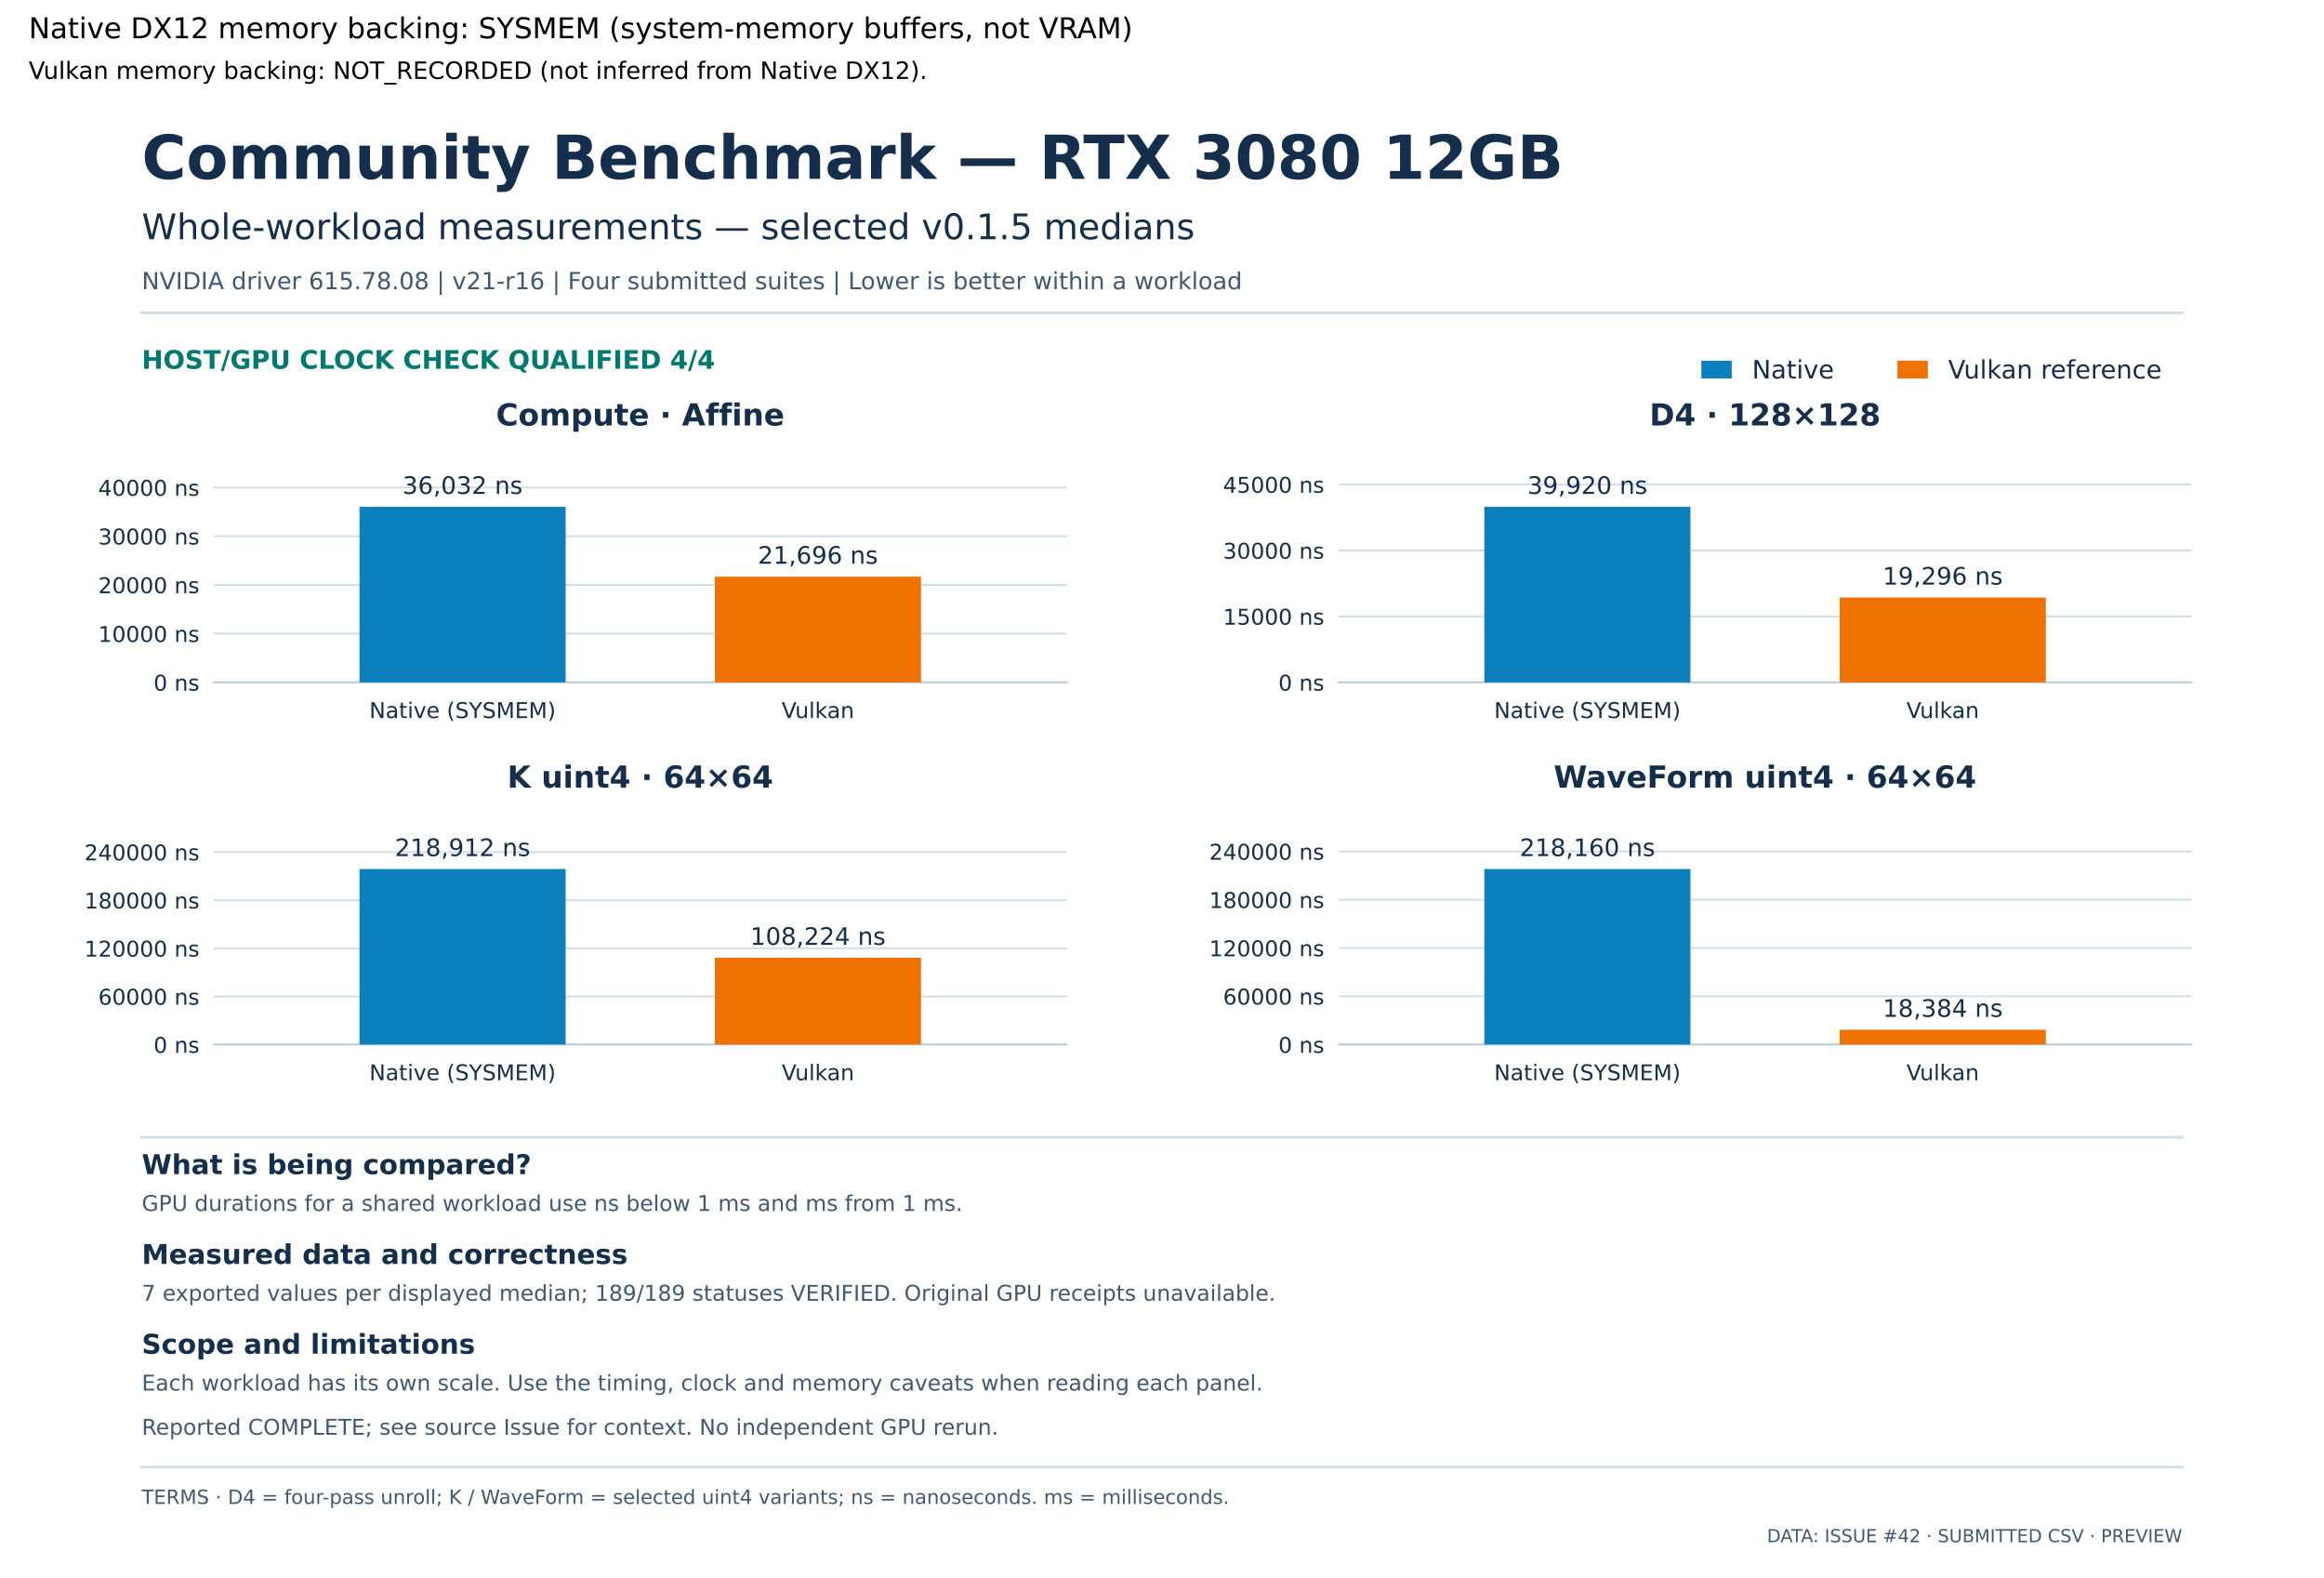
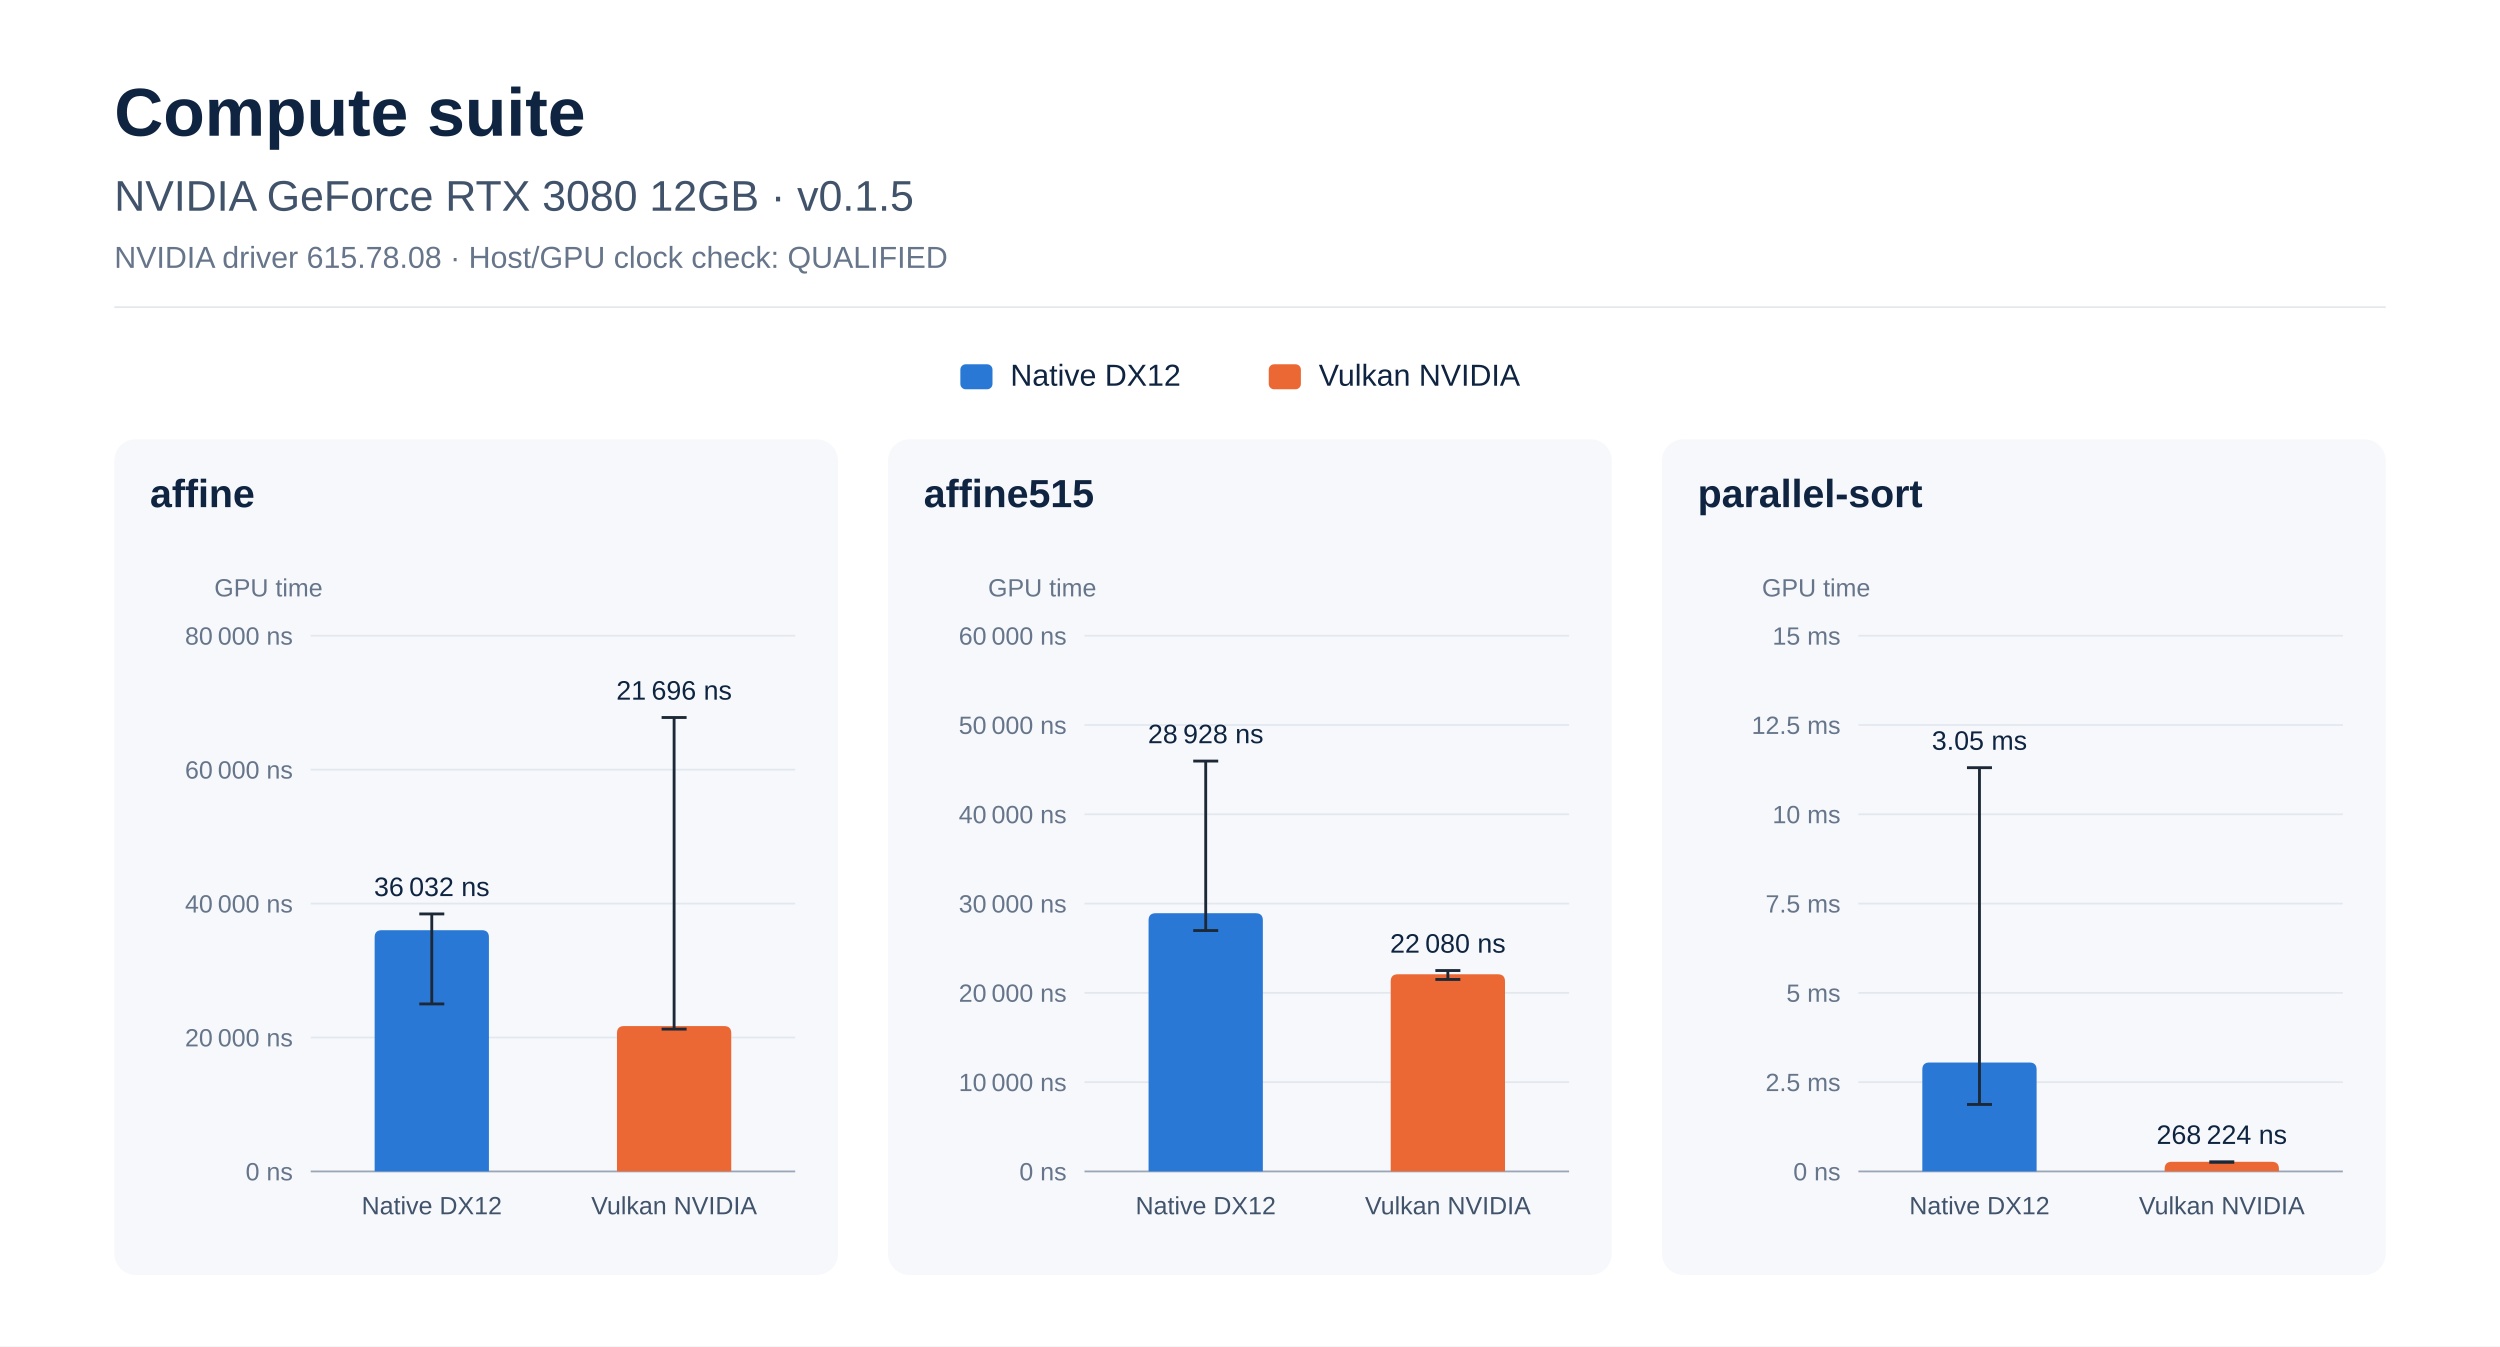
- <svg xmlns="http://www.w3.org/2000/svg" width="972pt" height="659.6pt" viewBox="0 0 972 659.6" version="1.1">
-   <defs>
-     <style type="text/css">*{stroke-linejoin: round; stroke-linecap: butt}</style>
-   </defs>
-   <g id="memory-backing-label">
-     <rect width="972" height="44" fill="white" />
-     <text x="12" y="16" font-family="DejaVu Sans" font-size="12">Native DX12 memory backing: SYSMEM (system-memory buffers, not VRAM)</text>
-     <text x="12" y="33" font-family="DejaVu Sans" font-size="10">Vulkan memory backing: NOT_RECORDED (not inferred from Native DX12).</text>
-   </g>
-   <g id="memory-label-offset" transform="translate(0 44)">
-     <g id="figure_1">
-       <g id="patch_1">
-         <path d="M 0 615.6  L 972 615.6  L 972 0  L 0 0  z " style="fill: #ffffff" />
-       </g>
-       <g id="axes_1">
-         <g id="patch_2">
-           <path d="M 89.424 241.315  L 446.148 241.315  L 446.148 145.897  L 89.424 145.897  z " style="fill: #ffffff" />
-         </g>
-         <g id="matplotlib.axis_1">
-           <g id="xtick_1">
-             <g id="line2d_1" />
-             <g id="text_1">
-               <text style="font-size: 9.1px; font-family: 'DejaVu Sans'; text-anchor: middle; fill: #152e4c" x="193.469" y="256.23" transform="rotate(-0 193.4685 256.2298)">Native (SYSMEM)</text>
-             </g>
-           </g>
-           <g id="xtick_2">
-             <g id="line2d_2" />
-             <g id="text_2">
-               <text style="font-size: 9.1px; font-family: 'DejaVu Sans'; text-anchor: middle; fill: #152e4c" x="342.103" y="256.23" transform="rotate(-0 342.1035 256.2298)">Vulkan</text>
-             </g>
-           </g>
-         </g>
-         <g id="matplotlib.axis_2">
-           <g id="ytick_1">
-             <g id="line2d_3">
-               <path d="M 89.424 241.315 L 446.148 241.315" clip-path="url(#pf90b617112)" style="fill: none; stroke: #d1deea; stroke-width: 0.82; stroke-linecap: square" />
-             </g>
-             <g id="line2d_4" />
-             <g id="text_3">
-               <text style="font-size: 9.1px; font-family: 'DejaVu Sans'; text-anchor: end; fill: #152e4c" x="83.424" y="244.772" transform="rotate(-0 83.424 244.7725)">0 ns</text>
-             </g>
-           </g>
-           <g id="ytick_2">
-             <g id="line2d_5">
-               <path d="M 89.424 220.945 L 446.148 220.945" clip-path="url(#pf90b617112)" style="fill: none; stroke: #d1deea; stroke-width: 0.82; stroke-linecap: square" />
-             </g>
-             <g id="line2d_6" />
-             <g id="text_4">
-               <text style="font-size: 9.1px; font-family: 'DejaVu Sans'; text-anchor: end; fill: #152e4c" x="83.424" y="224.402" transform="rotate(-0 83.424 224.4021)">10000 ns</text>
-             </g>
-           </g>
-           <g id="ytick_3">
-             <g id="line2d_7">
-               <path d="M 89.424 200.574 L 446.148 200.574" clip-path="url(#pf90b617112)" style="fill: none; stroke: #d1deea; stroke-width: 0.82; stroke-linecap: square" />
-             </g>
-             <g id="line2d_8" />
-             <g id="text_5">
-               <text style="font-size: 9.1px; font-family: 'DejaVu Sans'; text-anchor: end; fill: #152e4c" x="83.424" y="204.032" transform="rotate(-0 83.424 204.0318)">20000 ns</text>
-             </g>
-           </g>
-           <g id="ytick_4">
-             <g id="line2d_9">
-               <path d="M 89.424 180.204 L 446.148 180.204" clip-path="url(#pf90b617112)" style="fill: none; stroke: #d1deea; stroke-width: 0.82; stroke-linecap: square" />
-             </g>
-             <g id="line2d_10" />
-             <g id="text_6">
-               <text style="font-size: 9.1px; font-family: 'DejaVu Sans'; text-anchor: end; fill: #152e4c" x="83.424" y="183.661" transform="rotate(-0 83.424 183.6614)">30000 ns</text>
-             </g>
-           </g>
-           <g id="ytick_5">
-             <g id="line2d_11">
-               <path d="M 89.424 159.834 L 446.148 159.834" clip-path="url(#pf90b617112)" style="fill: none; stroke: #d1deea; stroke-width: 0.82; stroke-linecap: square" />
-             </g>
-             <g id="line2d_12" />
-             <g id="text_7">
-               <text style="font-size: 9.1px; font-family: 'DejaVu Sans'; text-anchor: end; fill: #152e4c" x="83.424" y="163.291" transform="rotate(-0 83.424 163.2911)">40000 ns</text>
-             </g>
-           </g>
-           <g id="text_8">
-             <text style="font-size: 10.4px; font-family: 'DejaVu Sans'; text-anchor: middle; fill: #152e4c" x="63.681" y="193.606" transform="rotate(-90 63.68138 193.6062)" />
-           </g>
-         </g>
-         <g id="patch_3">
-           <path d="M 89.424 241.315  L 446.148 241.315  " style="fill: none; stroke: #b7c9d7; stroke-width: 0.7; stroke-linejoin: miter; stroke-linecap: square" />
-         </g>
-         <g id="patch_4">
-           <path d="M 150.364 241.315 L 236.573 241.315 L 236.573 167.917 L 150.364 167.917 z" clip-path="url(#pf90b617112)" style="fill: #0c80bd" />
-         </g>
-         <g id="patch_5">
-           <path d="M 298.999 241.315 L 385.208 241.315 L 385.208 197.12 L 298.999 197.12 z" clip-path="url(#pf90b617112)" style="fill: #ef7100" />
-         </g>
-         <g id="text_9">
-           <text style="font-size: 10.1px; font-family: 'DejaVu Sans'; text-anchor: middle; fill: #152e4c" x="193.469" y="162.513" transform="rotate(-0 193.4685 162.5133)">36,032 ns</text>
-         </g>
-         <g id="text_10">
-           <text style="font-size: 10.1px; font-family: 'DejaVu Sans'; text-anchor: middle; fill: #152e4c" x="342.103" y="191.716" transform="rotate(-0 342.1035 191.7163)">21,696 ns</text>
-         </g>
-         <g id="text_11">
-           <text style="font-weight: 700; font-size: 12.7px; font-family: 'DejaVu Sans'; text-anchor: middle; fill: #152e4c" x="267.786" y="133.897" transform="rotate(-0 267.786 133.8972)">Compute · Affine</text>
-         </g>
-       </g>
-       <g id="axes_2">
-         <g id="patch_6">
-           <path d="M 559.872 241.315  L 916.596 241.315  L 916.596 145.897  L 559.872 145.897  z " style="fill: #ffffff" />
-         </g>
-         <g id="matplotlib.axis_3">
-           <g id="xtick_3">
-             <g id="line2d_13" />
-             <g id="text_12">
-               <text style="font-size: 9.1px; font-family: 'DejaVu Sans'; text-anchor: middle; fill: #152e4c" x="663.917" y="256.23" transform="rotate(-0 663.9165 256.2298)">Native (SYSMEM)</text>
-             </g>
-           </g>
-           <g id="xtick_4">
-             <g id="line2d_14" />
-             <g id="text_13">
-               <text style="font-size: 9.1px; font-family: 'DejaVu Sans'; text-anchor: middle; fill: #152e4c" x="812.552" y="256.23" transform="rotate(-0 812.5515 256.2298)">Vulkan</text>
-             </g>
-           </g>
-         </g>
-         <g id="matplotlib.axis_4">
-           <g id="ytick_6">
-             <g id="line2d_15">
-               <path d="M 559.872 241.315 L 916.596 241.315" clip-path="url(#p47ffd843cd)" style="fill: none; stroke: #d1deea; stroke-width: 0.82; stroke-linecap: square" />
-             </g>
-             <g id="line2d_16" />
-             <g id="text_14">
-               <text style="font-size: 9.1px; font-family: 'DejaVu Sans'; text-anchor: end; fill: #152e4c" x="553.872" y="244.772" transform="rotate(-0 553.872 244.7725)">0 ns</text>
-             </g>
-           </g>
-           <g id="ytick_7">
-             <g id="line2d_17">
-               <path d="M 559.872 213.736 L 916.596 213.736" clip-path="url(#p47ffd843cd)" style="fill: none; stroke: #d1deea; stroke-width: 0.82; stroke-linecap: square" />
-             </g>
-             <g id="line2d_18" />
-             <g id="text_15">
-               <text style="font-size: 9.1px; font-family: 'DejaVu Sans'; text-anchor: end; fill: #152e4c" x="553.872" y="217.193" transform="rotate(-0 553.872 217.1929)">15000 ns</text>
-             </g>
-           </g>
-           <g id="ytick_8">
-             <g id="line2d_19">
-               <path d="M 559.872 186.156 L 916.596 186.156" clip-path="url(#p47ffd843cd)" style="fill: none; stroke: #d1deea; stroke-width: 0.82; stroke-linecap: square" />
-             </g>
-             <g id="line2d_20" />
-             <g id="text_16">
-               <text style="font-size: 9.1px; font-family: 'DejaVu Sans'; text-anchor: end; fill: #152e4c" x="553.872" y="189.613" transform="rotate(-0 553.872 189.6133)">30000 ns</text>
-             </g>
-           </g>
-           <g id="ytick_9">
-             <g id="line2d_21">
-               <path d="M 559.872 158.576 L 916.596 158.576" clip-path="url(#p47ffd843cd)" style="fill: none; stroke: #d1deea; stroke-width: 0.82; stroke-linecap: square" />
-             </g>
-             <g id="line2d_22" />
-             <g id="text_17">
-               <text style="font-size: 9.1px; font-family: 'DejaVu Sans'; text-anchor: end; fill: #152e4c" x="553.872" y="162.034" transform="rotate(-0 553.872 162.0337)">45000 ns</text>
-             </g>
-           </g>
-           <g id="ytick_10" style="display: none">
-             <g id="line2d_23">
-               <path d="M 559.872 156.166 L 916.596 156.166" clip-path="url(#p47ffd843cd)" style="fill: none; stroke: #d1deea; stroke-width: 0.82; stroke-linecap: square" />
-             </g>
-             <g id="line2d_24" />
-             <g id="text_18">
-               <text style="font-size: 9.1px; font-family: 'DejaVu Sans'; text-anchor: end; fill: #152e4c" x="553.872" y="159.623" transform="rotate(-0 553.872 159.6235)">24000 ns</text>
-             </g>
-           </g>
-           <g id="text_19">
-             <text style="font-size: 10.4px; font-family: 'DejaVu Sans'; text-anchor: middle; fill: #152e4c" x="534.129" y="193.606" transform="rotate(-90 534.1294 193.6062)" />
-           </g>
-         </g>
-         <g id="patch_7">
-           <path d="M 559.872 241.315  L 916.596 241.315  " style="fill: none; stroke: #b7c9d7; stroke-width: 0.7; stroke-linejoin: miter; stroke-linecap: square" />
-         </g>
-         <g id="patch_8">
-           <path d="M 620.812 241.315 L 707.021 241.315 L 707.021 167.917 L 620.812 167.917 z" clip-path="url(#p47ffd843cd)" style="fill: #0c80bd" />
-         </g>
-         <g id="patch_9">
-           <path d="M 769.447 241.315 L 855.656 241.315 L 855.656 205.837 L 769.447 205.837 z" clip-path="url(#p47ffd843cd)" style="fill: #ef7100" />
-         </g>
-         <g id="text_20">
-           <text style="font-size: 10.1px; font-family: 'DejaVu Sans'; text-anchor: middle; fill: #152e4c" x="663.917" y="162.513" transform="rotate(-0 663.9165 162.5133)">39,920 ns</text>
-         </g>
-         <g id="text_21">
-           <text style="font-size: 10.1px; font-family: 'DejaVu Sans'; text-anchor: middle; fill: #152e4c" x="812.552" y="200.433" transform="rotate(-0 812.5515 200.4334)">19,296 ns</text>
-         </g>
-         <g id="text_22">
-           <text style="font-weight: 700; font-size: 12.7px; font-family: 'DejaVu Sans'; text-anchor: middle; fill: #152e4c" x="738.234" y="133.897" transform="rotate(-0 738.234 133.8972)">D4 · 128×128</text>
-         </g>
-       </g>
-       <g id="axes_3">
-         <g id="patch_10">
-           <path d="M 89.424 392.753  L 446.148 392.753  L 446.148 297.335  L 89.424 297.335  z " style="fill: #ffffff" />
-         </g>
-         <g id="matplotlib.axis_5">
-           <g id="xtick_5">
-             <g id="line2d_25" />
-             <g id="text_23">
-               <text style="font-size: 9.1px; font-family: 'DejaVu Sans'; text-anchor: middle; fill: #152e4c" x="193.469" y="407.667" transform="rotate(-0 193.4685 407.6674)">Native (SYSMEM)</text>
-             </g>
-           </g>
-           <g id="xtick_6">
-             <g id="line2d_26" />
-             <g id="text_24">
-               <text style="font-size: 9.1px; font-family: 'DejaVu Sans'; text-anchor: middle; fill: #152e4c" x="342.103" y="407.667" transform="rotate(-0 342.1035 407.6674)">Vulkan</text>
-             </g>
-           </g>
-         </g>
-         <g id="matplotlib.axis_6">
-           <g id="ytick_11">
-             <g id="line2d_27">
-               <path d="M 89.424 392.753 L 446.148 392.753" clip-path="url(#p87162da46b)" style="fill: none; stroke: #d1deea; stroke-width: 0.82; stroke-linecap: square" />
-             </g>
-             <g id="line2d_28" />
-             <g id="text_25">
-               <text style="font-size: 9.1px; font-family: 'DejaVu Sans'; text-anchor: end; fill: #152e4c" x="83.424" y="396.21" transform="rotate(-0 83.424 396.2101)">0 ns</text>
-             </g>
-           </g>
-           <g id="ytick_12">
-             <g id="line2d_29">
-               <path d="M 89.424 372.636 L 446.148 372.636" clip-path="url(#p87162da46b)" style="fill: none; stroke: #d1deea; stroke-width: 0.82; stroke-linecap: square" />
-             </g>
-             <g id="line2d_30" />
-             <g id="text_26">
-               <text style="font-size: 9.1px; font-family: 'DejaVu Sans'; text-anchor: end; fill: #152e4c" x="83.424" y="376.093" transform="rotate(-0 83.424 376.0928)">60000 ns</text>
-             </g>
-           </g>
-           <g id="ytick_13">
-             <g id="line2d_31">
-               <path d="M 89.424 352.518 L 446.148 352.518" clip-path="url(#p87162da46b)" style="fill: none; stroke: #d1deea; stroke-width: 0.82; stroke-linecap: square" />
-             </g>
-             <g id="line2d_32" />
-             <g id="text_27">
-               <text style="font-size: 9.1px; font-family: 'DejaVu Sans'; text-anchor: end; fill: #152e4c" x="83.424" y="355.976" transform="rotate(-0 83.424 355.9756)">120000 ns</text>
-             </g>
-           </g>
-           <g id="ytick_14">
-             <g id="line2d_33">
-               <path d="M 89.424 332.401 L 446.148 332.401" clip-path="url(#p87162da46b)" style="fill: none; stroke: #d1deea; stroke-width: 0.82; stroke-linecap: square" />
-             </g>
-             <g id="line2d_34" />
-             <g id="text_28">
-               <text style="font-size: 9.1px; font-family: 'DejaVu Sans'; text-anchor: end; fill: #152e4c" x="83.424" y="335.858" transform="rotate(-0 83.424 335.8583)">180000 ns</text>
-             </g>
-           </g>
-           <g id="ytick_15">
-             <g id="line2d_35">
-               <path d="M 89.424 312.284 L 446.148 312.284" clip-path="url(#p87162da46b)" style="fill: none; stroke: #d1deea; stroke-width: 0.82; stroke-linecap: square" />
-             </g>
-             <g id="line2d_36" />
-             <g id="text_29">
-               <text style="font-size: 9.1px; font-family: 'DejaVu Sans'; text-anchor: end; fill: #152e4c" x="83.424" y="315.741" transform="rotate(-0 83.424 315.7411)">240000 ns</text>
-             </g>
-           </g>
-           <g id="text_30">
-             <text style="font-size: 10.4px; font-family: 'DejaVu Sans'; text-anchor: middle; fill: #152e4c" x="57.892" y="345.044" transform="rotate(-90 57.8915 345.0438)" />
-           </g>
-         </g>
-         <g id="patch_11">
-           <path d="M 89.424 392.753  L 446.148 392.753  " style="fill: none; stroke: #b7c9d7; stroke-width: 0.7; stroke-linejoin: miter; stroke-linecap: square" />
-         </g>
-         <g id="patch_12">
-           <path d="M 150.364 392.753 L 236.573 392.753 L 236.573 319.354 L 150.364 319.354 z" clip-path="url(#p87162da46b)" style="fill: #0c80bd" />
-         </g>
-         <g id="patch_13">
-           <path d="M 298.999 392.753 L 385.208 392.753 L 385.208 356.467 L 298.999 356.467 z" clip-path="url(#p87162da46b)" style="fill: #ef7100" />
-         </g>
-         <g id="text_31">
-           <text style="font-size: 10.1px; font-family: 'DejaVu Sans'; text-anchor: middle; fill: #152e4c" x="193.469" y="313.951" transform="rotate(-0 193.4685 313.9509)">218,912 ns</text>
-         </g>
-         <g id="text_32">
-           <text style="font-size: 10.1px; font-family: 'DejaVu Sans'; text-anchor: middle; fill: #152e4c" x="342.103" y="351.063" transform="rotate(-0 342.1035 351.0632)">108,224 ns</text>
-         </g>
-         <g id="text_33">
-           <text style="font-weight: 700; font-size: 12.7px; font-family: 'DejaVu Sans'; text-anchor: middle; fill: #152e4c" x="267.786" y="285.335" transform="rotate(-0 267.786 285.3348)">K uint4 · 64×64</text>
-         </g>
-       </g>
-       <g id="axes_4">
-         <g id="patch_14">
-           <path d="M 559.872 392.753  L 916.596 392.753  L 916.596 297.335  L 559.872 297.335  z " style="fill: #ffffff" />
-         </g>
-         <g id="matplotlib.axis_7">
-           <g id="xtick_7">
-             <g id="line2d_37" />
-             <g id="text_34">
-               <text style="font-size: 9.1px; font-family: 'DejaVu Sans'; text-anchor: middle; fill: #152e4c" x="663.917" y="407.667" transform="rotate(-0 663.9165 407.6674)">Native (SYSMEM)</text>
-             </g>
-           </g>
-           <g id="xtick_8">
-             <g id="line2d_38" />
-             <g id="text_35">
-               <text style="font-size: 9.1px; font-family: 'DejaVu Sans'; text-anchor: middle; fill: #152e4c" x="812.552" y="407.667" transform="rotate(-0 812.5515 407.6674)">Vulkan</text>
-             </g>
-           </g>
-         </g>
-         <g id="matplotlib.axis_8">
-           <g id="ytick_16">
-             <g id="line2d_39">
-               <path d="M 559.872 392.753 L 916.596 392.753" clip-path="url(#pd8f88adcad)" style="fill: none; stroke: #d1deea; stroke-width: 0.82; stroke-linecap: square" />
-             </g>
-             <g id="line2d_40" />
-             <g id="text_36">
-               <text style="font-size: 9.1px; font-family: 'DejaVu Sans'; text-anchor: end; fill: #152e4c" x="553.872" y="396.21" transform="rotate(-0 553.872 396.2101)">0 ns</text>
-             </g>
-           </g>
-           <g id="ytick_17">
-             <g id="line2d_41">
-               <path d="M 559.872 372.566 L 916.596 372.566" clip-path="url(#pd8f88adcad)" style="fill: none; stroke: #d1deea; stroke-width: 0.82; stroke-linecap: square" />
-             </g>
-             <g id="line2d_42" />
-             <g id="text_37">
-               <text style="font-size: 9.1px; font-family: 'DejaVu Sans'; text-anchor: end; fill: #152e4c" x="553.872" y="376.023" transform="rotate(-0 553.872 376.0235)">60000 ns</text>
-             </g>
-           </g>
-           <g id="ytick_18">
-             <g id="line2d_43">
-               <path d="M 559.872 352.38 L 916.596 352.38" clip-path="url(#pd8f88adcad)" style="fill: none; stroke: #d1deea; stroke-width: 0.82; stroke-linecap: square" />
-             </g>
-             <g id="line2d_44" />
-             <g id="text_38">
-               <text style="font-size: 9.1px; font-family: 'DejaVu Sans'; text-anchor: end; fill: #152e4c" x="553.872" y="355.837" transform="rotate(-0 553.872 355.8369)">120000 ns</text>
-             </g>
-           </g>
-           <g id="ytick_19">
-             <g id="line2d_45">
-               <path d="M 559.872 332.193 L 916.596 332.193" clip-path="url(#pd8f88adcad)" style="fill: none; stroke: #d1deea; stroke-width: 0.82; stroke-linecap: square" />
-             </g>
-             <g id="line2d_46" />
-             <g id="text_39">
-               <text style="font-size: 9.1px; font-family: 'DejaVu Sans'; text-anchor: end; fill: #152e4c" x="553.872" y="335.65" transform="rotate(-0 553.872 335.6503)">180000 ns</text>
-             </g>
-           </g>
-           <g id="ytick_20">
-             <g id="line2d_47">
-               <path d="M 559.872 312.006 L 916.596 312.006" clip-path="url(#pd8f88adcad)" style="fill: none; stroke: #d1deea; stroke-width: 0.82; stroke-linecap: square" />
-             </g>
-             <g id="line2d_48" />
-             <g id="text_40">
-               <text style="font-size: 9.1px; font-family: 'DejaVu Sans'; text-anchor: end; fill: #152e4c" x="553.872" y="315.464" transform="rotate(-0 553.872 315.4637)">240000 ns</text>
-             </g>
-           </g>
-           <g id="text_41">
-             <text style="font-size: 10.4px; font-family: 'DejaVu Sans'; text-anchor: middle; fill: #152e4c" x="534.129" y="345.044" transform="rotate(-90 534.1294 345.0438)" />
-           </g>
-         </g>
-         <g id="patch_15">
-           <path d="M 559.872 392.753  L 916.596 392.753  " style="fill: none; stroke: #b7c9d7; stroke-width: 0.7; stroke-linejoin: miter; stroke-linecap: square" />
-         </g>
-         <g id="patch_16">
-           <path d="M 620.812 392.753 L 707.021 392.753 L 707.021 319.354 L 620.812 319.354 z" clip-path="url(#pd8f88adcad)" style="fill: #0c80bd" />
-         </g>
-         <g id="patch_17">
-           <path d="M 769.447 392.753 L 855.656 392.753 L 855.656 386.568 L 769.447 386.568 z" clip-path="url(#pd8f88adcad)" style="fill: #ef7100" />
-         </g>
-         <g id="text_42">
-           <text style="font-size: 10.1px; font-family: 'DejaVu Sans'; text-anchor: middle; fill: #152e4c" x="663.917" y="313.951" transform="rotate(-0 663.9165 313.9509)">218,160 ns</text>
-         </g>
-         <g id="text_43">
-           <text style="font-size: 10.1px; font-family: 'DejaVu Sans'; text-anchor: middle; fill: #152e4c" x="812.552" y="381.164" transform="rotate(-0 812.5515 381.1642)">18,384 ns</text>
-         </g>
-         <g id="text_44">
-           <text style="font-weight: 700; font-size: 12.7px; font-family: 'DejaVu Sans'; text-anchor: middle; fill: #152e4c" x="738.234" y="285.335" transform="rotate(-0 738.234 285.3348)">WaveForm uint4 · 64×64</text>
-         </g>
-       </g>
-       <g id="line2d_49">
-         <path d="M 59.292 86.8  L 912.708 86.8  " style="fill: none; stroke: #d1deea; stroke-width: 1.15; stroke-linecap: square" />
-       </g>
-       <g id="line2d_50">
-         <path d="M 59.292 431.536  L 912.708 431.536  " style="fill: none; stroke: #d1deea; stroke-width: 1.15; stroke-linecap: square" />
-       </g>
-       <g id="line2d_51">
-         <path d="M 59.292 569.43  L 912.708 569.43  " style="fill: none; stroke: #d1deea; stroke-width: 1.15; stroke-linecap: square" />
-       </g>
-       <g id="text_45">
-         <text style="font-weight: 700; font-size: 25.4px; font-family: 'DejaVu Sans'; text-anchor: start; fill: #152e4c" x="59.292" y="30.78" transform="rotate(-0 59.292 30.78)">Community Benchmark — RTX 3080 12GB</text>
-       </g>
-       <g id="text_46">
-         <text style="font-size: 14.8px; font-family: 'DejaVu Sans'; text-anchor: start; fill: #152e4c" x="59.292" y="56.02" transform="rotate(-0 59.292 56.0196)">Whole-workload measurements — selected v0.1.5 medians</text>
-       </g>
-       <g id="text_47">
-         <text style="font-size: 9.9px; font-family: 'DejaVu Sans'; text-anchor: start; fill: #3f5875" x="59.292" y="76.95" transform="rotate(-0 59.292 76.95)">NVIDIA driver 615.78.08  |  v21-r16  |  Four submitted suites  |  Lower is better within a workload</text>
-       </g>
-       <g id="text_48">
-         <text style="font-weight: 700; font-size: 10.7px; font-family: 'DejaVu Sans'; text-anchor: start; fill: #00796e" x="59.292" y="110.192" transform="rotate(-0 59.292 110.1924)">HOST/GPU CLOCK CHECK QUALIFIED 4/4</text>
-       </g>
-       <g id="text_49">
-         <text style="font-weight: 700; font-size: 11.4px; font-family: 'DejaVu Sans'; text-anchor: start; fill: #152e4c" x="59.292" y="446.926" transform="rotate(-0 59.292 446.9256)">What is being compared?</text>
-       </g>
-       <g id="text_50">
-         <text style="font-size: 9.1px; font-family: 'DejaVu Sans'; text-anchor: start; fill: #3f5875" x="59.292" y="462.316" transform="rotate(-0 59.292 462.3156)">GPU durations for a shared workload use ns below 1 ms and ms from 1 ms.</text>
-       </g>
-       <g id="text_51">
-         <text style="font-weight: 700; font-size: 11.4px; font-family: 'DejaVu Sans'; text-anchor: start; fill: #152e4c" x="59.292" y="484.477" transform="rotate(-0 59.292 484.4772)">Measured data and correctness</text>
-       </g>
-       <g id="text_52">
-         <text style="font-size: 9.1px; font-family: 'DejaVu Sans'; text-anchor: start; fill: #3f5875" x="59.292" y="499.867" transform="rotate(-0 59.292 499.8672)">7 exported values per displayed median; 189/189 statuses VERIFIED. Original GPU receipts unavailable.</text>
-       </g>
-       <g id="text_53">
-         <text style="font-weight: 700; font-size: 11.4px; font-family: 'DejaVu Sans'; text-anchor: start; fill: #152e4c" x="59.292" y="522.029" transform="rotate(-0 59.292 522.0288)">Scope and limitations</text>
-       </g>
-       <g id="text_54">
-         <text style="font-size: 9.1px; font-family: 'DejaVu Sans'; text-anchor: start; fill: #3f5875" x="59.292" y="537.419" transform="rotate(-0 59.292 537.4188)">Each workload has its own scale. Use the timing, clock and memory caveats when reading each panel.</text>
-       </g>
-       <g id="text_55">
-         <text style="font-size: 9.1px; font-family: 'DejaVu Sans'; text-anchor: start; fill: #3f5875" x="59.292" y="555.887" transform="rotate(-0 59.292 555.8868)">Reported COMPLETE; see source Issue for context. No independent GPU rerun.</text>
-       </g>
-       <g id="text_56">
-         <text style="font-size: 8.2px; font-family: 'DejaVu Sans'; text-anchor: start; fill: #3f5875" x="59.292" y="584.82" transform="rotate(-0 59.292 584.82)">TERMS  ·  D4 = four-pass unroll; K / WaveForm = selected uint4 variants; ns = nanoseconds. ms = milliseconds.</text>
-       </g>
-       <g id="text_57">
-         <text style="font-size: 7.5px; font-family: 'DejaVu Sans'; text-anchor: end; fill: #3f5875" x="912.708" y="600.826" transform="rotate(-0 912.708 600.8256)">DATA: ISSUE #42 · SUBMITTED CSV · PREVIEW</text>
-       </g>
-       <g id="legend_1">
-         <g id="patch_18">
-           <path d="M 711.579 114.244  L 724.299 114.244  L 724.299 106.824  L 711.579 106.824  z " style="fill: #0c80bd" />
-         </g>
-         <g id="text_58">
-           <text style="font-size: 10.6px; font-family: 'DejaVu Sans'; text-anchor: start; fill: #152e4c" x="732.779" y="114.244" transform="rotate(-0 732.7794 114.2435)">Native</text>
-         </g>
-         <g id="patch_19">
-           <path d="M 793.602 114.244  L 806.322 114.244  L 806.322 106.824  L 793.602 106.824  z " style="fill: #ef7100" />
-         </g>
-         <g id="text_59">
-           <text style="font-size: 10.6px; font-family: 'DejaVu Sans'; text-anchor: start; fill: #152e4c" x="814.802" y="114.244" transform="rotate(-0 814.8019 114.2435)">Vulkan reference</text>
-         </g>
-       </g>
+ <svg xmlns="http://www.w3.org/2000/svg" width="1400" height="754" viewBox="0 0 1400 754" role="img" aria-label="Compute suite">
+   <rect width="100%" height="100%" fill="#ffffff" />
+   <g font-family="Arial, 'Liberation Sans', Helvetica, 'Helvetica Neue', sans-serif">
+     <text x="64.0" y="76.0" font-size="38" fill="#0f2440" font-weight="700" text-anchor="start">Compute suite</text>
+     <text x="64.0" y="118.0" font-size="24" fill="#41536b" text-anchor="start">NVIDIA GeForce RTX 3080 12GB · v0.1.5</text>
+     <text x="64.0" y="150.0" font-size="17" fill="#66758a" text-anchor="start">NVIDIA driver 615.78.08 · Host/GPU clock check: QUALIFIED</text>
+     <line x1="64" y1="172.0" x2="1336" y2="172.0" stroke="#e3e8ef" />
+     <rect x="537.8" y="204.0" width="18" height="14" rx="3" fill="#2a78d6" />
+     <text x="565.8" y="216.0" font-size="17" fill="#0f2440" text-anchor="start">Native DX12</text>
+     <rect x="710.5" y="204.0" width="18" height="14" rx="3" fill="#eb6834" />
+     <text x="738.5" y="216.0" font-size="17" fill="#0f2440" text-anchor="start">Vulkan NVIDIA</text>
+     <rect x="64.0" y="246.0" width="405.3" height="468.0" rx="12" fill="#f6f8fb" />
+     <text x="84.0" y="284.0" font-size="22" fill="#0f2440" font-weight="700" text-anchor="start">affine</text>
+     <text x="120.0" y="334.0" font-size="14" fill="#66758a" text-anchor="start">GPU time</text>
+     <line x1="174.0" y1="656.0" x2="445.3" y2="656.0" stroke="#9aa6b6" stroke-width="1" />
+     <text x="164.0" y="661.0" font-size="14" fill="#66758a" text-anchor="end">0 ns</text>
+     <line x1="174.0" y1="581.0" x2="445.3" y2="581.0" stroke="#e3e8ef" stroke-width="1" />
+     <text x="164.0" y="586.0" font-size="14" fill="#66758a" text-anchor="end">20 000 ns</text>
+     <line x1="174.0" y1="506.0" x2="445.3" y2="506.0" stroke="#e3e8ef" stroke-width="1" />
+     <text x="164.0" y="511.0" font-size="14" fill="#66758a" text-anchor="end">40 000 ns</text>
+     <line x1="174.0" y1="431.0" x2="445.3" y2="431.0" stroke="#e3e8ef" stroke-width="1" />
+     <text x="164.0" y="436.0" font-size="14" fill="#66758a" text-anchor="end">60 000 ns</text>
+     <line x1="174.0" y1="356.0" x2="445.3" y2="356.0" stroke="#e3e8ef" stroke-width="1" />
+     <text x="164.0" y="361.0" font-size="14" fill="#66758a" text-anchor="end">80 000 ns</text>
+     <g>
+       <path d="M209.8,656.0 V524.9 Q209.8,520.9 213.8,520.9 H269.8 Q273.8,520.9 273.8,524.9 V656.0 Z" fill="#2a78d6" />
    </g>
-     <defs>
-       <clipPath id="pf90b617112">
-         <rect x="89.424" y="145.897" width="356.724" height="95.418" />
-       </clipPath>
-       <clipPath id="p47ffd843cd">
-         <rect x="559.872" y="145.897" width="356.724" height="95.418" />
-       </clipPath>
-       <clipPath id="p87162da46b">
-         <rect x="89.424" y="297.335" width="356.724" height="95.418" />
-       </clipPath>
-       <clipPath id="pd8f88adcad">
-         <rect x="559.872" y="297.335" width="356.724" height="95.418" />
-       </clipPath>
-     </defs>
+     <path d="M241.8,562.2 V511.8 M234.8,511.8 H248.8 M234.8,562.2 H248.8" stroke="#1c2836" stroke-width="1.6" fill="none" />
+     <text x="241.8" y="501.8" font-size="15" fill="#0f2440" text-anchor="middle">36 032 ns</text>
+     <text x="241.8" y="680.0" font-size="14" fill="#41536b" text-anchor="middle">Native DX12</text>
+     <g>
+       <path d="M345.5,656.0 V578.6 Q345.5,574.6 349.5,574.6 H405.5 Q409.5,574.6 409.5,578.6 V656.0 Z" fill="#eb6834" />
+     </g>
+     <path d="M377.5,576.3 V401.8 M370.5,401.8 H384.5 M370.5,576.3 H384.5" stroke="#1c2836" stroke-width="1.6" fill="none" />
+     <text x="377.5" y="391.8" font-size="15" fill="#0f2440" text-anchor="middle">21 696 ns</text>
+     <text x="377.5" y="680.0" font-size="14" fill="#41536b" text-anchor="middle">Vulkan NVIDIA</text>
+     <rect x="497.3" y="246.0" width="405.3" height="468.0" rx="12" fill="#f6f8fb" />
+     <text x="517.3" y="284.0" font-size="22" fill="#0f2440" font-weight="700" text-anchor="start">affine515</text>
+     <text x="553.3" y="334.0" font-size="14" fill="#66758a" text-anchor="start">GPU time</text>
+     <line x1="607.3" y1="656.0" x2="878.7" y2="656.0" stroke="#9aa6b6" stroke-width="1" />
+     <text x="597.3" y="661.0" font-size="14" fill="#66758a" text-anchor="end">0 ns</text>
+     <line x1="607.3" y1="606.0" x2="878.7" y2="606.0" stroke="#e3e8ef" stroke-width="1" />
+     <text x="597.3" y="611.0" font-size="14" fill="#66758a" text-anchor="end">10 000 ns</text>
+     <line x1="607.3" y1="556.0" x2="878.7" y2="556.0" stroke="#e3e8ef" stroke-width="1" />
+     <text x="597.3" y="561.0" font-size="14" fill="#66758a" text-anchor="end">20 000 ns</text>
+     <line x1="607.3" y1="506.0" x2="878.7" y2="506.0" stroke="#e3e8ef" stroke-width="1" />
+     <text x="597.3" y="511.0" font-size="14" fill="#66758a" text-anchor="end">30 000 ns</text>
+     <line x1="607.3" y1="456.0" x2="878.7" y2="456.0" stroke="#e3e8ef" stroke-width="1" />
+     <text x="597.3" y="461.0" font-size="14" fill="#66758a" text-anchor="end">40 000 ns</text>
+     <line x1="607.3" y1="406.0" x2="878.7" y2="406.0" stroke="#e3e8ef" stroke-width="1" />
+     <text x="597.3" y="411.0" font-size="14" fill="#66758a" text-anchor="end">50 000 ns</text>
+     <line x1="607.3" y1="356.0" x2="878.7" y2="356.0" stroke="#e3e8ef" stroke-width="1" />
+     <text x="597.3" y="361.0" font-size="14" fill="#66758a" text-anchor="end">60 000 ns</text>
+     <g>
+       <path d="M643.2,656.0 V515.4 Q643.2,511.4 647.2,511.4 H703.2 Q707.2,511.4 707.2,515.4 V656.0 Z" fill="#2a78d6" />
+     </g>
+     <path d="M675.2,521.1 V426.2 M668.2,426.2 H682.2 M668.2,521.1 H682.2" stroke="#1c2836" stroke-width="1.6" fill="none" />
+     <text x="675.2" y="416.2" font-size="15" fill="#0f2440" text-anchor="middle">28 928 ns</text>
+     <text x="675.2" y="680.0" font-size="14" fill="#41536b" text-anchor="middle">Native DX12</text>
+     <g>
+       <path d="M778.8,656.0 V549.6 Q778.8,545.6 782.8,545.6 H838.8 Q842.8,545.6 842.8,549.6 V656.0 Z" fill="#eb6834" />
+     </g>
+     <path d="M810.8,548.5 V543.5 M803.8,543.5 H817.8 M803.8,548.5 H817.8" stroke="#1c2836" stroke-width="1.6" fill="none" />
+     <text x="810.8" y="533.5" font-size="15" fill="#0f2440" text-anchor="middle">22 080 ns</text>
+     <text x="810.8" y="680.0" font-size="14" fill="#41536b" text-anchor="middle">Vulkan NVIDIA</text>
+     <rect x="930.7" y="246.0" width="405.3" height="468.0" rx="12" fill="#f6f8fb" />
+     <text x="950.7" y="284.0" font-size="22" fill="#0f2440" font-weight="700" text-anchor="start">parallel-sort</text>
+     <text x="986.7" y="334.0" font-size="14" fill="#66758a" text-anchor="start">GPU time</text>
+     <line x1="1040.7" y1="656.0" x2="1312.0" y2="656.0" stroke="#9aa6b6" stroke-width="1" />
+     <text x="1030.7" y="661.0" font-size="14" fill="#66758a" text-anchor="end">0 ns</text>
+     <line x1="1040.7" y1="606.0" x2="1312.0" y2="606.0" stroke="#e3e8ef" stroke-width="1" />
+     <text x="1030.7" y="611.0" font-size="14" fill="#66758a" text-anchor="end">2.5 ms</text>
+     <line x1="1040.7" y1="556.0" x2="1312.0" y2="556.0" stroke="#e3e8ef" stroke-width="1" />
+     <text x="1030.7" y="561.0" font-size="14" fill="#66758a" text-anchor="end">5 ms</text>
+     <line x1="1040.7" y1="506.0" x2="1312.0" y2="506.0" stroke="#e3e8ef" stroke-width="1" />
+     <text x="1030.7" y="511.0" font-size="14" fill="#66758a" text-anchor="end">7.5 ms</text>
+     <line x1="1040.7" y1="456.0" x2="1312.0" y2="456.0" stroke="#e3e8ef" stroke-width="1" />
+     <text x="1030.7" y="461.0" font-size="14" fill="#66758a" text-anchor="end">10 ms</text>
+     <line x1="1040.7" y1="406.0" x2="1312.0" y2="406.0" stroke="#e3e8ef" stroke-width="1" />
+     <text x="1030.7" y="411.0" font-size="14" fill="#66758a" text-anchor="end">12.5 ms</text>
+     <line x1="1040.7" y1="356.0" x2="1312.0" y2="356.0" stroke="#e3e8ef" stroke-width="1" />
+     <text x="1030.7" y="361.0" font-size="14" fill="#66758a" text-anchor="end">15 ms</text>
+     <g>
+       <path d="M1076.5,656.0 V599.0 Q1076.5,595.0 1080.5,595.0 H1136.5 Q1140.5,595.0 1140.5,599.0 V656.0 Z" fill="#2a78d6" />
+     </g>
+     <path d="M1108.5,618.5 V429.9 M1101.5,429.9 H1115.5 M1101.5,618.5 H1115.5" stroke="#1c2836" stroke-width="1.6" fill="none" />
+     <text x="1108.5" y="419.9" font-size="15" fill="#0f2440" text-anchor="middle">3.05 ms</text>
+     <text x="1108.5" y="680.0" font-size="14" fill="#41536b" text-anchor="middle">Native DX12</text>
+     <g>
+       <path d="M1212.2,656.0 V654.6 Q1212.2,650.6 1216.2,650.6 H1272.2 Q1276.2,650.6 1276.2,654.6 V656.0 Z" fill="#eb6834" />
+     </g>
+     <path d="M1244.2,650.9 V650.6 M1237.2,650.6 H1251.2 M1237.2,650.9 H1251.2" stroke="#1c2836" stroke-width="1.6" fill="none" />
+     <text x="1244.2" y="640.6" font-size="15" fill="#0f2440" text-anchor="middle">268 224 ns</text>
+     <text x="1244.2" y="680.0" font-size="14" fill="#41536b" text-anchor="middle">Vulkan NVIDIA</text>
  </g>
</svg>
